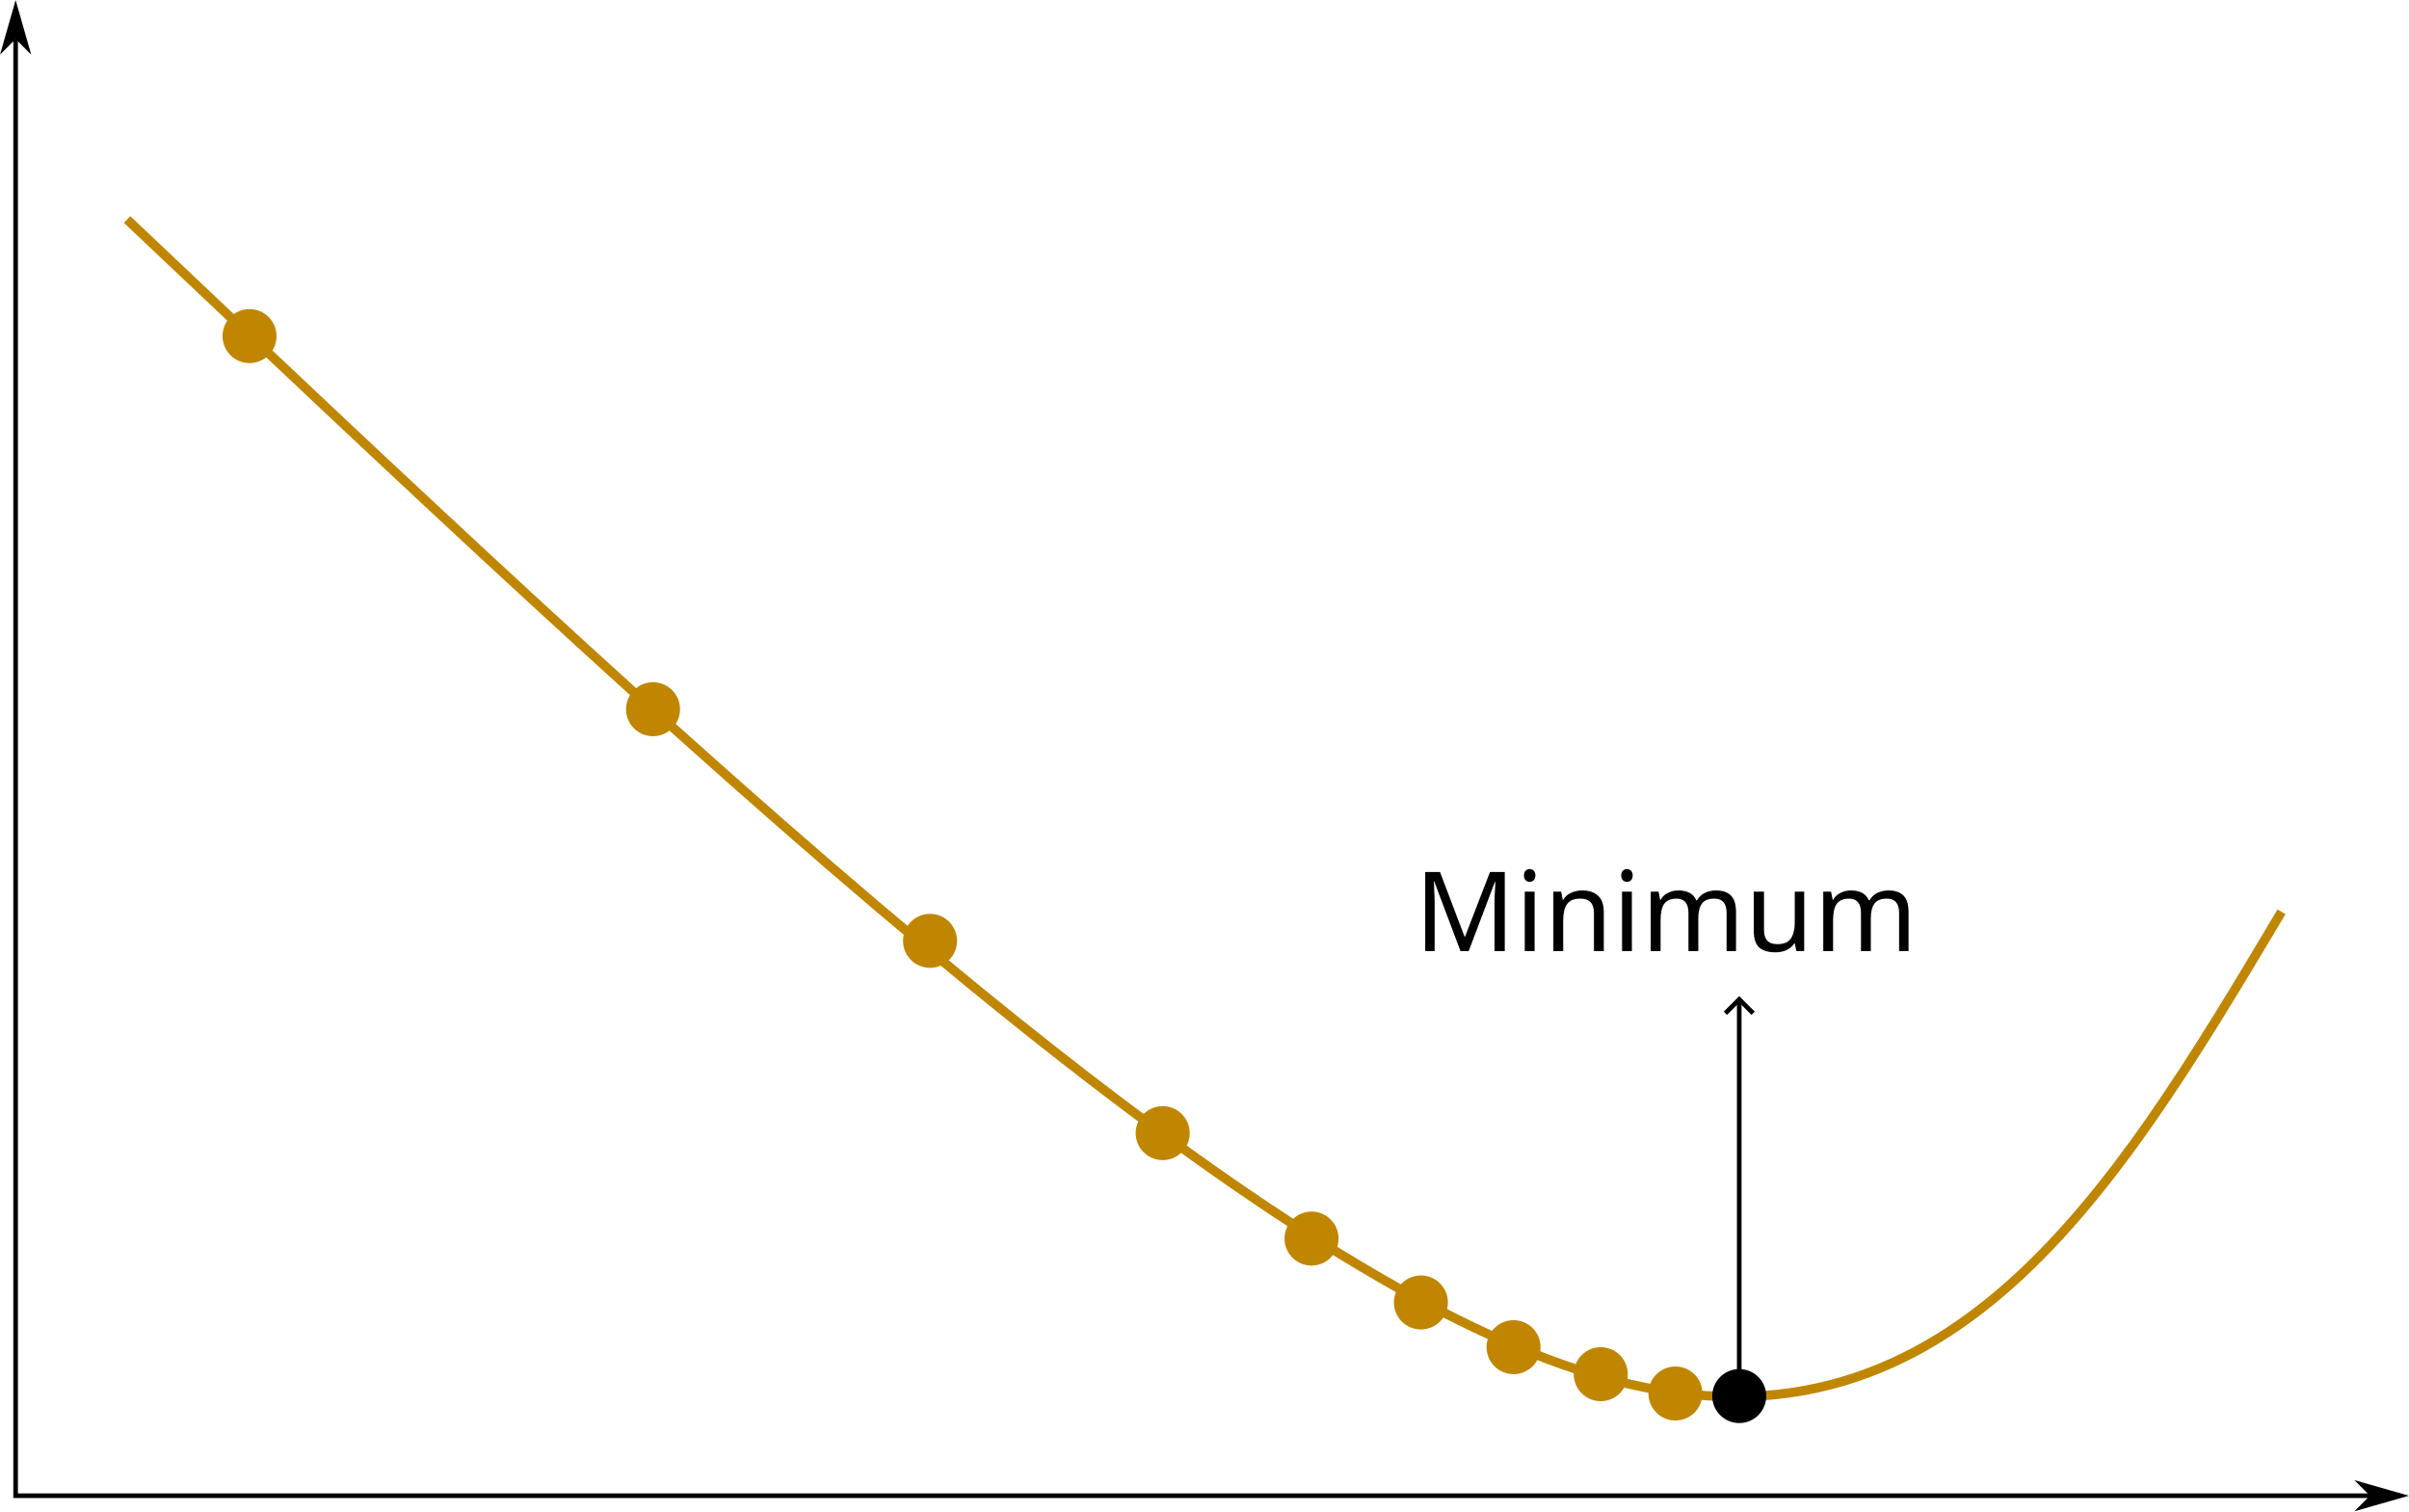
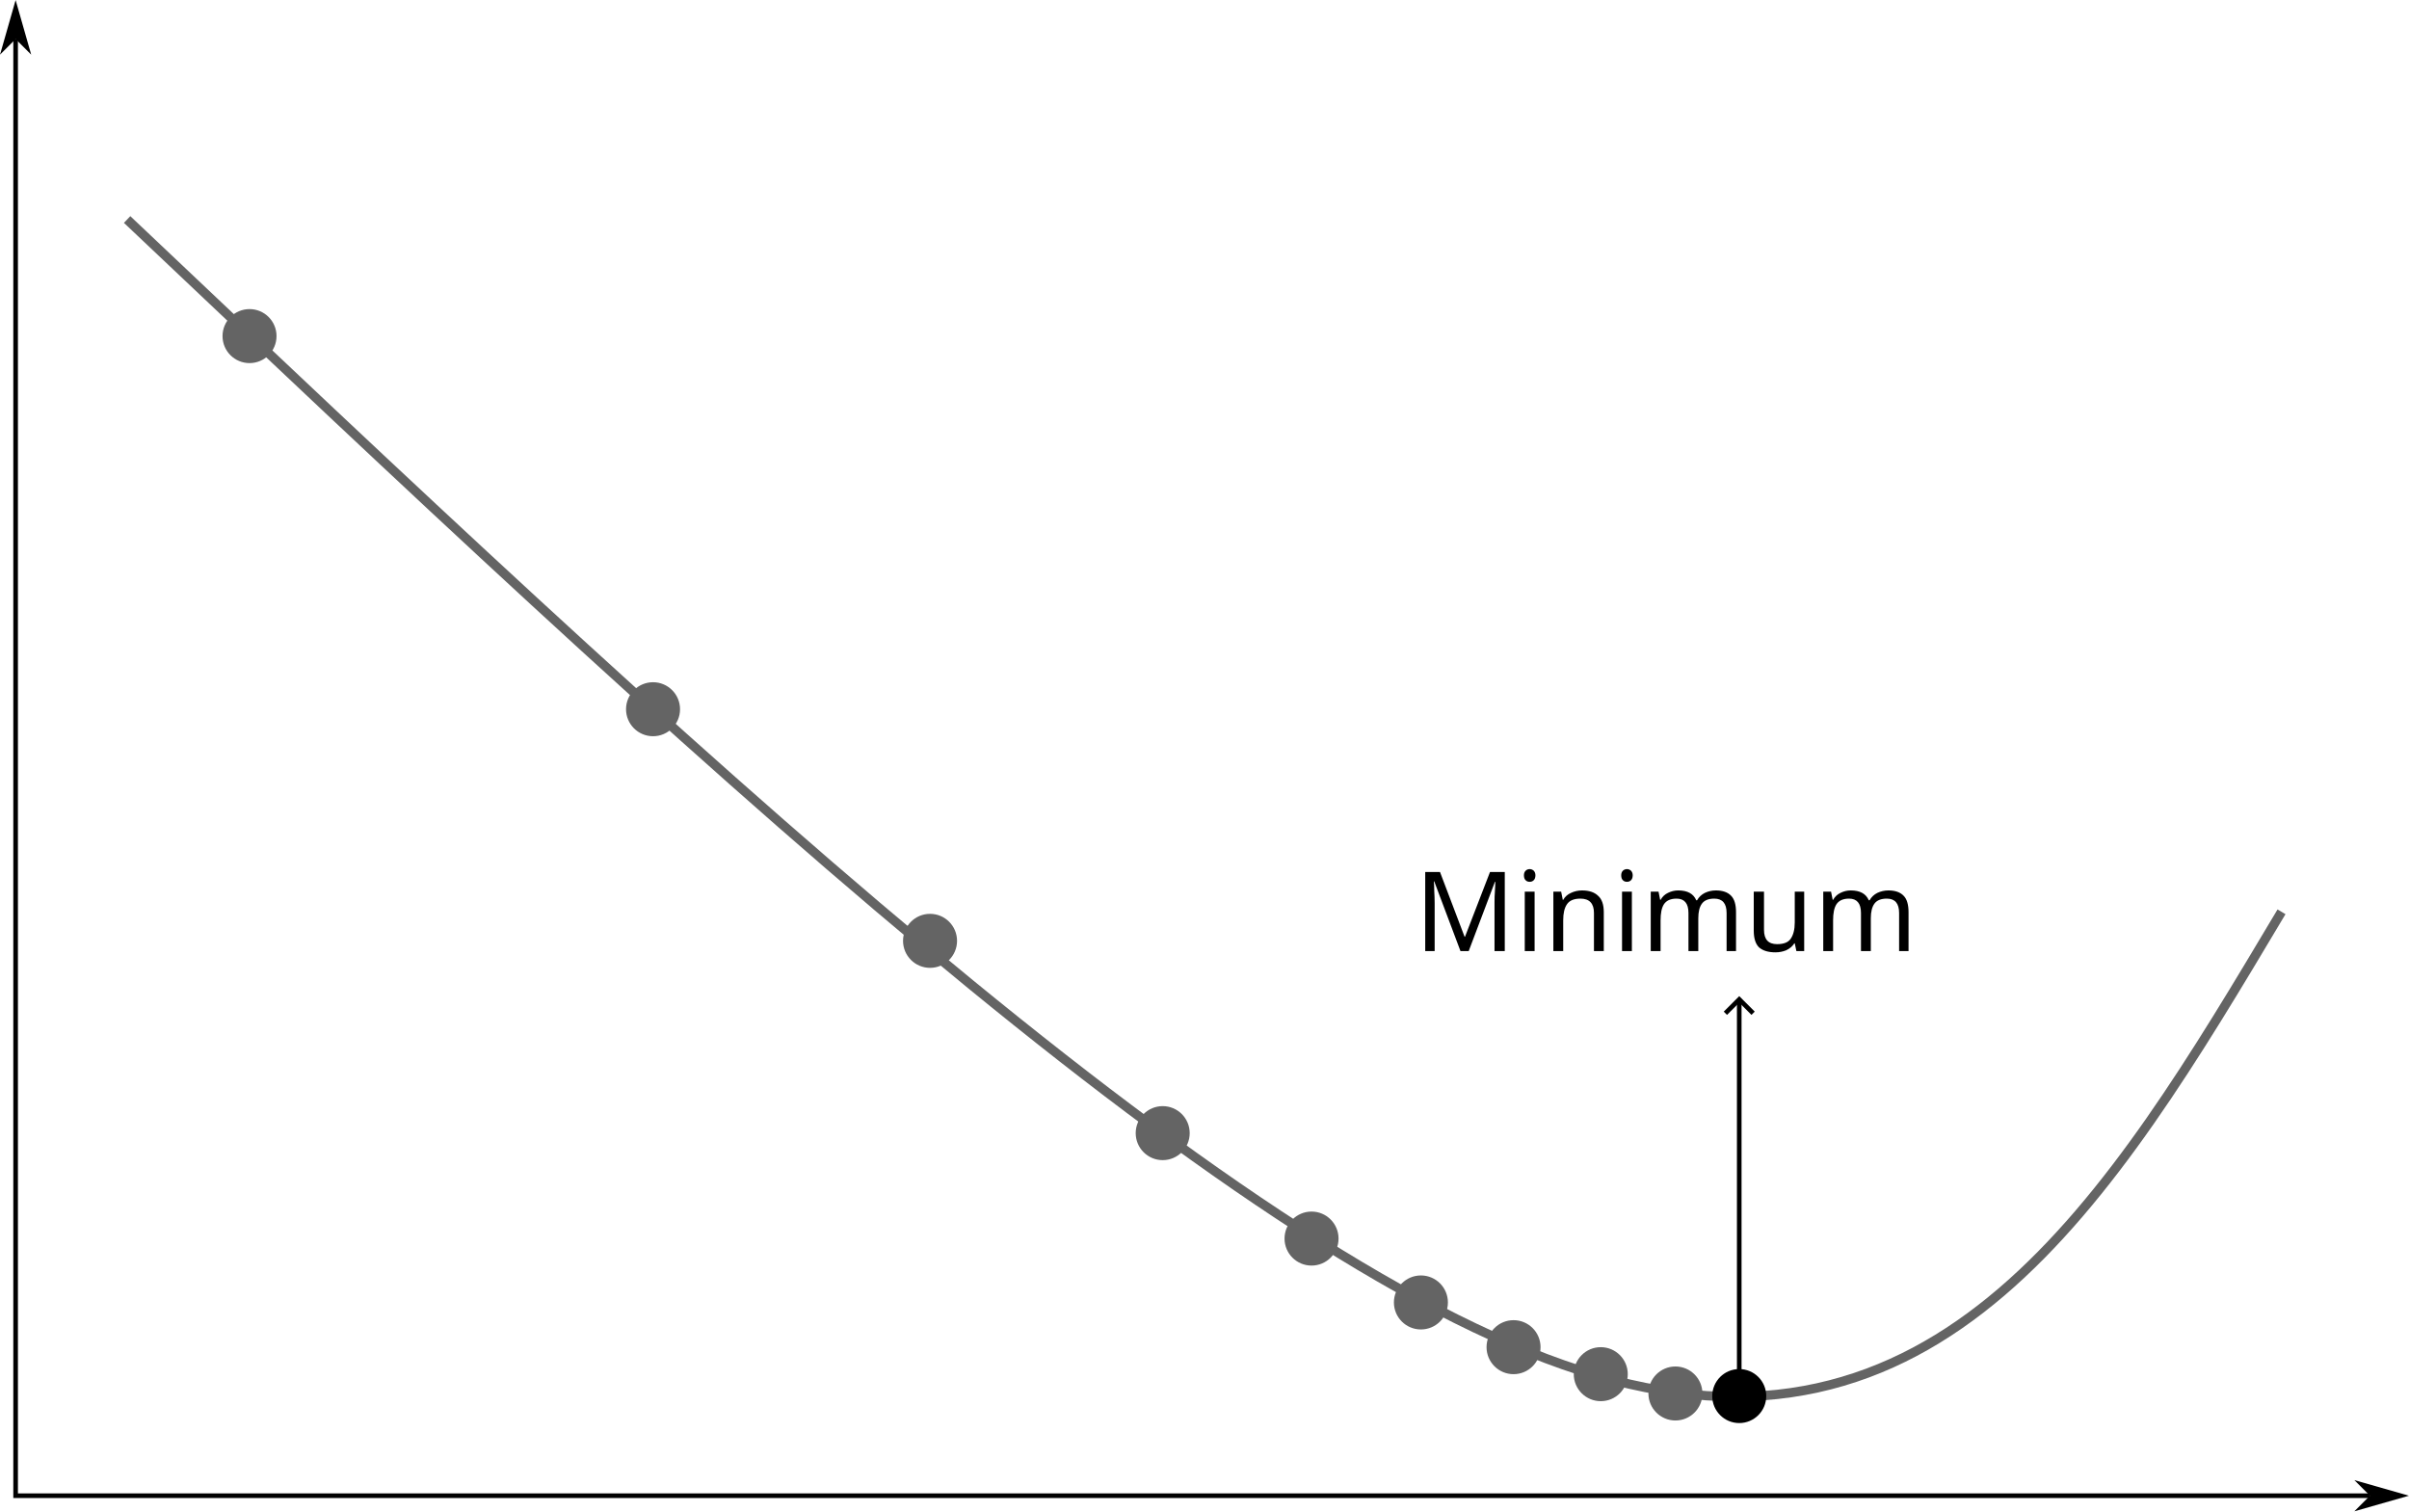
<svg xmlns="http://www.w3.org/2000/svg" xmlns:xlink="http://www.w3.org/1999/xlink" width="91.802mm" height="57.589mm" viewBox="0 0 91.802 57.589" version="1.1" id="svg5">
  <defs id="defs2">
    <marker style="overflow:visible" id="Arrow1" refX="0" refY="0" orient="auto-start-reverse" markerWidth="4.061" markerHeight="6.707" viewBox="0 0 4.061 6.707" preserveAspectRatio="xMidYMid">
      <path style="fill:none;stroke:context-stroke;stroke-width:1;stroke-linecap:butt" d="M 3,-3 0,0 3,3" id="path5057" transform="rotate(180,0.125,0)" />
    </marker>
    <marker style="overflow:visible" id="Arrow1L" refX="0" refY="0" orient="auto-start-reverse" markerWidth="12" markerHeight="6.75" viewBox="0 0 8.75 5" preserveAspectRatio="xMidYMid">
      <path style="fill:context-stroke;fill-rule:evenodd;stroke:none" d="M 0,0 5,-5 -12.5,0 5,5 Z" id="arrow1L" transform="scale(-0.5)" />
    </marker>
-     <color-profile name="Tela-embutida" xlink:href="../../../../.local/share/icc/edid-160067e8f544956d1cb3d616a4927506.icc" id="color-profile16887" />
+     <color-profile name="Tela-embutida" xlink:href="../../../../.local/share/icc/edid-160067e8f544956d1cb3d616a4927506.icc" id="color-profile1389" />
  </defs>
  <g id="layer1" transform="translate(-59.09883,-59.11282)">
    <path style="fill:none;stroke:#000000;stroke-width:0.176;stroke-dasharray:none;stroke-dashoffset:0;stroke-opacity:1;marker-start:url(#Arrow1L);marker-end:url(#Arrow1L);paint-order:markers fill stroke" d="M 59.694,60.601 V 116.107 H 149.413" id="path7778" />
  </g>
  <g id="layer2" style="display:inline">
-     <path style="fill:none;stroke:#c08600;stroke-width:0.353;stroke-dasharray:none;stroke-dashoffset:0;stroke-opacity:1;paint-order:markers fill stroke" d="m 63.943,67.477 c 20.847,19.732 41.694,39.463 55.377,43.86 13.683,4.396 20.203,-6.541 26.723,-17.48" id="path13595" transform="translate(-59.09883,-59.11282)" />
+     <path style="fill:none;stroke:#646464;stroke-width:0.353;stroke-dasharray:none;stroke-dashoffset:0;stroke-opacity:1;paint-order:markers fill stroke" d="m 63.943,67.477 c 20.847,19.732 41.694,39.463 55.377,43.86 13.683,4.396 20.203,-6.541 26.723,-17.48" id="path13595" transform="translate(-59.09883,-59.11282)" />
  </g>
  <g id="layer3">
-     <circle style="fill:#c08600;stroke:none;stroke-width:0.176;stroke-dasharray:none;stroke-opacity:1;paint-order:markers fill stroke" id="path427-1" cx="49.98" cy="47.196" r="1.029" />
-     <circle style="fill:#c08600;stroke:none;stroke-width:0.176;stroke-dasharray:none;stroke-opacity:1;paint-order:markers fill stroke" id="path427-1-2" cx="44.308" cy="43.178" r="1.029" />
-     <circle style="fill:#c08600;stroke:none;stroke-width:0.176;stroke-dasharray:none;stroke-opacity:1;paint-order:markers fill stroke" id="path427-1-0" cx="61.002" cy="52.363" r="1.029" />
-     <circle style="fill:#c08600;stroke:none;stroke-width:0.176;stroke-dasharray:none;stroke-opacity:1;paint-order:markers fill stroke" id="path427-1-23" cx="54.148" cy="49.63" r="1.029" />
-     <circle style="fill:#c08600;stroke:none;stroke-width:0.176;stroke-dasharray:none;stroke-opacity:1;paint-order:markers fill stroke" id="path427-1-7" cx="63.847" cy="53.099" r="1.029" />
-     <circle style="fill:#c08600;stroke:none;stroke-width:0.176;stroke-dasharray:none;stroke-opacity:1;paint-order:markers fill stroke" id="path427-1-5" cx="57.678" cy="51.334" r="1.029" />
+     <circle style="fill:#646464;stroke:none;stroke-width:0.176;stroke-dasharray:none;stroke-opacity:1;paint-order:markers fill stroke" id="path427-1" cx="49.98" cy="47.196" r="1.029" />
+     <circle style="fill:#646464;stroke:none;stroke-width:0.176;stroke-dasharray:none;stroke-opacity:1;paint-order:markers fill stroke" id="path427-1-2" cx="44.308" cy="43.178" r="1.029" />
+     <circle style="fill:#646464;stroke:none;stroke-width:0.176;stroke-dasharray:none;stroke-opacity:1;paint-order:markers fill stroke" id="path427-1-0" cx="61.002" cy="52.363" r="1.029" />
+     <circle style="fill:#646464;stroke:none;stroke-width:0.176;stroke-dasharray:none;stroke-opacity:1;paint-order:markers fill stroke" id="path427-1-23" cx="54.148" cy="49.63" r="1.029" />
+     <circle style="fill:#646464;stroke:none;stroke-width:0.176;stroke-dasharray:none;stroke-opacity:1;paint-order:markers fill stroke" id="path427-1-7" cx="63.847" cy="53.099" r="1.029" />
+     <circle style="fill:#646464;stroke:none;stroke-width:0.176;stroke-dasharray:none;stroke-opacity:1;paint-order:markers fill stroke" id="path427-1-5" cx="57.678" cy="51.334" r="1.029" />
    <circle style="fill:#000000;stroke:none;stroke-width:0.176;stroke-dasharray:none;stroke-opacity:1;paint-order:markers fill stroke" id="path427-1-9" cx="66.279" cy="53.197" r="1.029" />
-     <circle style="fill:#c08600;stroke:none;stroke-width:0.176;stroke-dasharray:none;stroke-opacity:1;paint-order:markers fill stroke" id="path427-1-22" cx="9.509" cy="12.807" r="1.029" />
-     <circle style="fill:#c08600;stroke:none;stroke-width:0.176;stroke-dasharray:none;stroke-opacity:1;paint-order:markers fill stroke" id="path427-1-8" cx="24.886" cy="27.025" r="1.029" />
-     <circle style="fill:#c08600;stroke:none;stroke-width:0.176;stroke-dasharray:none;stroke-opacity:1;paint-order:markers fill stroke" id="path427-1-97" cx="35.442" cy="35.851" r="1.029" />
+     <circle style="fill:#646464;stroke:none;stroke-width:0.176;stroke-dasharray:none;stroke-opacity:1;paint-order:markers fill stroke" id="path427-1-22" cx="9.509" cy="12.807" r="1.029" />
+     <circle style="fill:#646464;stroke:none;stroke-width:0.176;stroke-dasharray:none;stroke-opacity:1;paint-order:markers fill stroke" id="path427-1-8" cx="24.886" cy="27.025" r="1.029" />
+     <circle style="fill:#646464;stroke:none;stroke-width:0.176;stroke-dasharray:none;stroke-opacity:1;paint-order:markers fill stroke" id="path427-1-97" cx="35.442" cy="35.851" r="1.029" />
  </g>
  <g id="layer5">
    <text xml:space="preserve" style="font-size:4.233px;font-family:NewComputerModern;-inkscape-font-specification:NewComputerModern;text-align:center;text-anchor:middle;fill:#000000;stroke:none;stroke-width:0.176;stroke-dasharray:none;stroke-dashoffset:0;stroke-opacity:1;paint-order:markers fill stroke" x="66.243" y="36.242" id="text14601-4">
      <tspan id="tspan14599-7" style="fill:#000000;stroke:none;stroke-width:0.176" x="66.243" y="36.242">Minimum</tspan>
    </text>
-     <path style="fill:#000000;stroke:#000000;stroke-width:0.176;stroke-dasharray:none;stroke-dashoffset:0;stroke-opacity:1;paint-order:markers fill stroke;marker-end:url(#Arrow1)" d="m 66.279,53.197 c 0,-5.023 0,-10.047 0,-15.071" id="path16813" />
+     <path style="fill:#000000;stroke:#000000;stroke-width:0.176;stroke-dasharray:none;stroke-dashoffset:0;stroke-opacity:1;marker-end:url(#Arrow1);paint-order:markers fill stroke" d="m 66.279,53.197 c 0,-5.023 0,-10.047 0,-15.071" id="path16813" />
  </g>
</svg>
